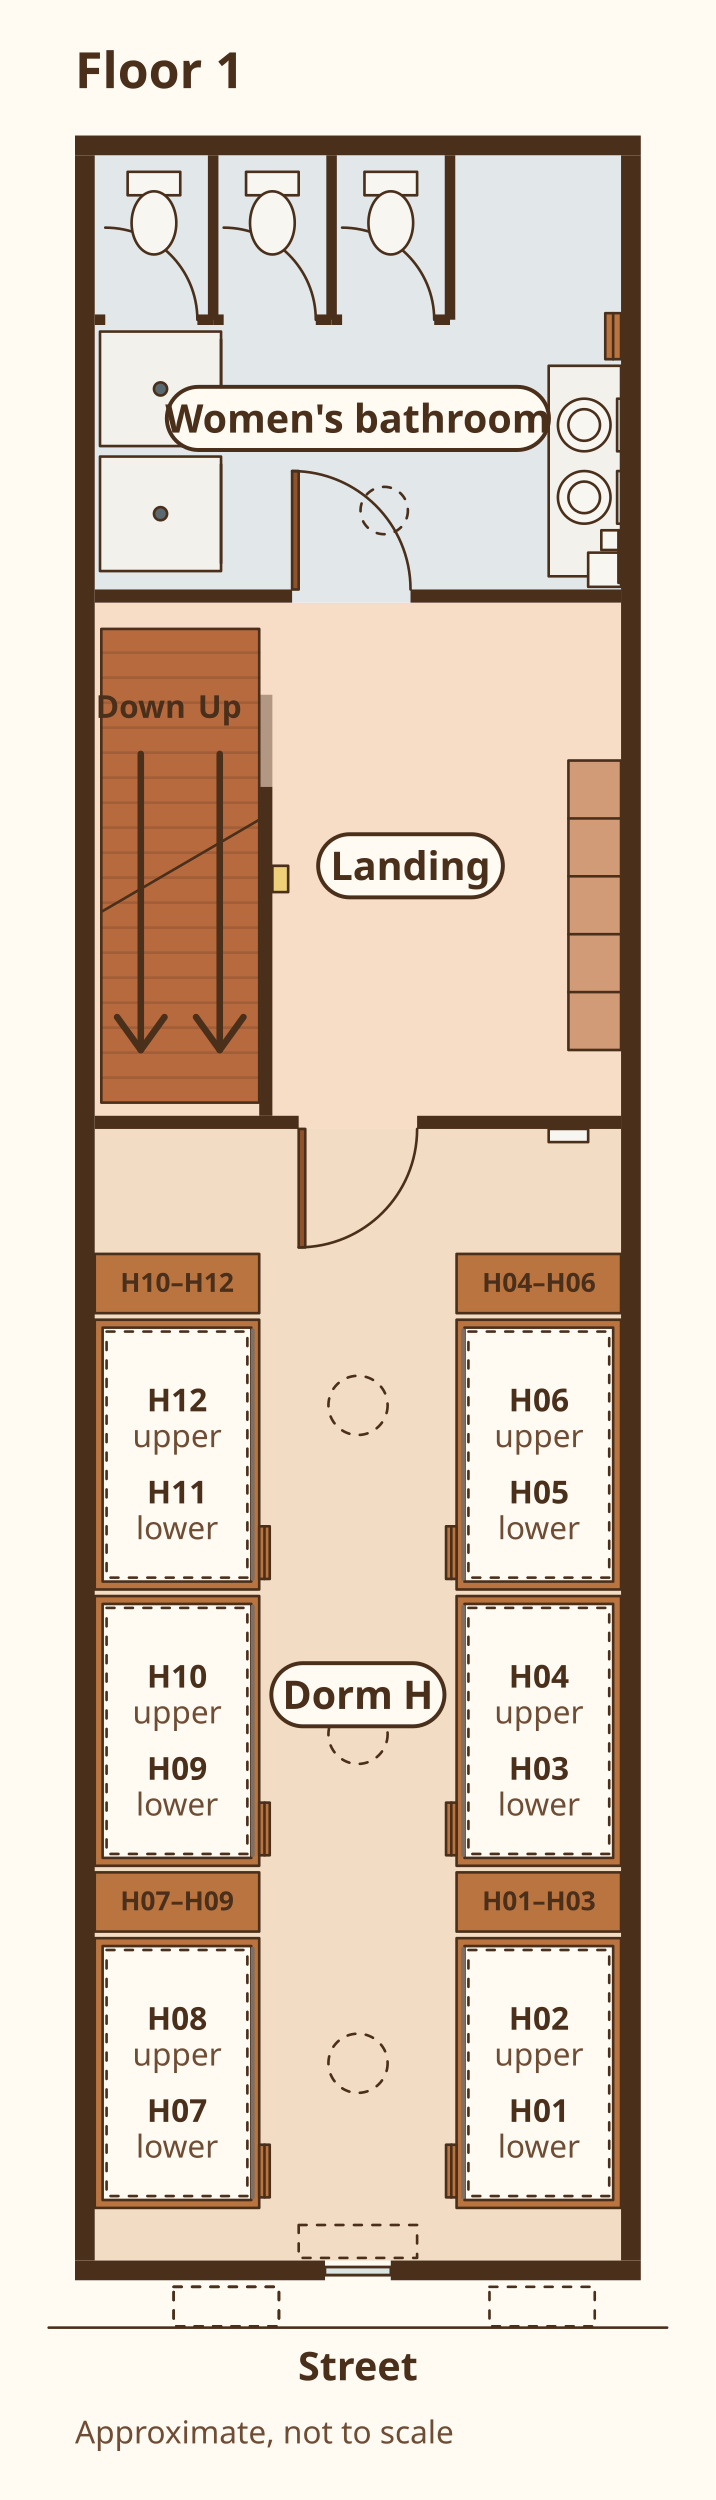
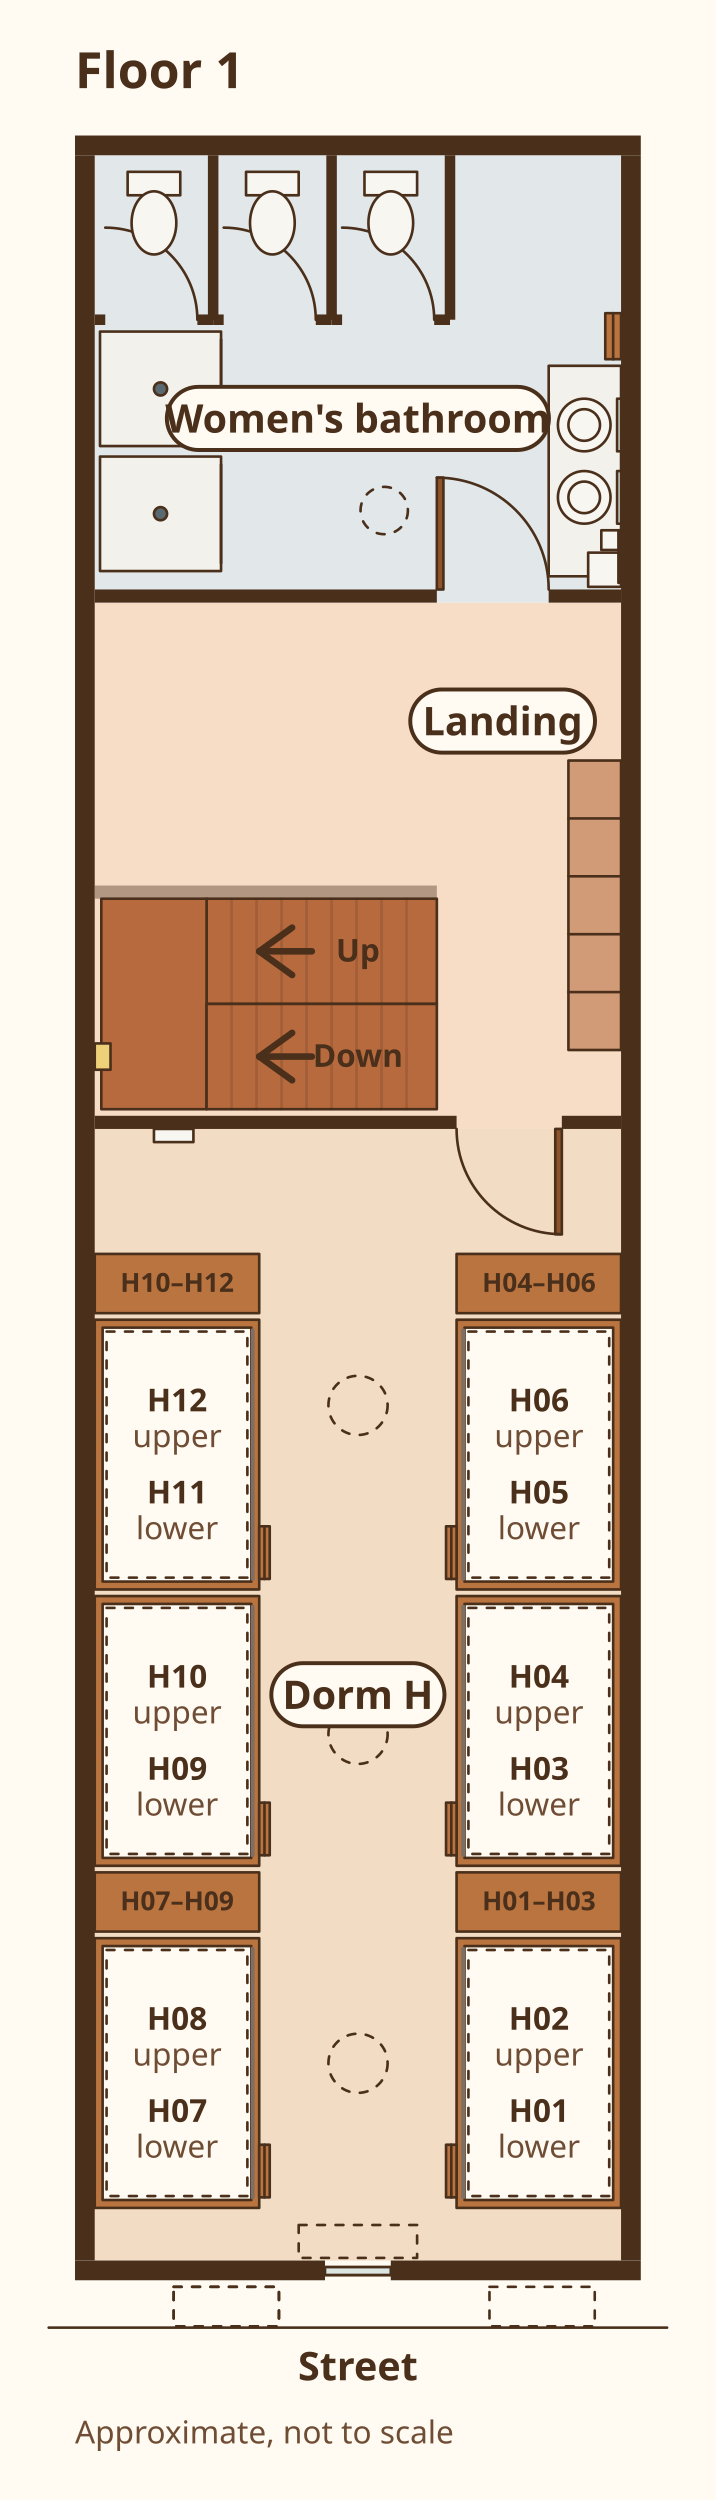
<svg xmlns="http://www.w3.org/2000/svg" class="hj-auto" viewBox="-36 -59 272 950" width="272" height="950" role="img" aria-labelledby="title desc">
  <style>.hj-auto{stroke:#4a2f1b;stroke-width:1;stroke-linecap:round;stroke-linejoin:round}.hj-auto path{vector-effect:non-scaling-stroke}.hj-auto text{stroke:none;font-family:Figtree,"Noto Sans Lao",system-ui,sans-serif}.hj-auto .b{fill:none;stroke-width:2.5}.hj-auto .dl{fill:none;stroke-dasharray:3 4}.hj-auto .h{stroke-width:1}.hj-auto .lb{fill:#fffaf2;stroke-width:1.5}.hj-auto .lc{fill:#6f4d35;font-size:12px}.hj-auto .ln{fill:#4a2f1b;font-size:10px;font-weight:600}.hj-auto .ls{fill:#4a2f1b;font-size:12px;font-weight:600}.hj-auto .lt{fill:#4a2f1b;font-size:19px;font-weight:600}.hj-auto .lx{fill:#4a2f1b;font-size:15px;font-weight:600}.hj-auto .n{fill:none}.hj-auto .ns{stroke:none}.hj-auto .o{stroke-width:1.5}.hj-auto .tg{fill:none;stroke-opacity:.2}.hj-auto .wf{fill:#4a2f1b;stroke:none}.hj-auto .wl{fill:none;stroke-width:4;stroke-linecap:butt}.hj-auto .wp{fill:#4a2f1b;stroke:none;opacity:.4}.hj-auto .bt0{fill:#f3f1ec}.hj-auto .dp0{fill:#d29b78}.hj-auto .fs0{fill:#5a6870}.hj-auto .gl0{fill:#dbe5e2}.hj-auto .kcu{stroke:#7d6f63}.hj-auto .la0{fill:#eed079}.hj-auto .pa0{fill:#fffaf2}.hj-auto .t-path{fill:#f7dcc6}.hj-auto .t-sleep{fill:#f2dcc4}.hj-auto .t-wash{fill:#e2e8ea}.hj-auto .tc0{fill:#b86a3f}.hj-auto .wd0{fill:#b97440}.hj-auto .wh0{fill:#f8f6f1}.hj-auto .wk0{fill:#8f532c}@media (prefers-color-scheme:dark){.hj-auto{stroke:#dccdb6}.hj-auto .lb{fill:#2c1e13}.hj-auto .lc{fill:#cbb89c}.hj-auto .ln{fill:#f1e4cf}.hj-auto .ls{fill:#f1e4cf}.hj-auto .lt{fill:#f1e4cf}.hj-auto .lx{fill:#f1e4cf}.hj-auto .wf{fill:#dccdb6}.hj-auto .wp{fill:#dccdb6}.hj-auto .bt0{fill:#57514b}.hj-auto .dp0{fill:#5b3726}.hj-auto .fs0{fill:#2f3a40}.hj-auto .gl0{fill:#e2b25a}.hj-auto .kcu{stroke:#5d5750}.hj-auto .la0{fill:#f2d98a}.hj-auto .pa0{fill:#3a2b1f}.hj-auto .t-path{fill:#40291b}.hj-auto .t-sleep{fill:#3f2b1d}.hj-auto .t-wash{fill:#36302b}.hj-auto .tc0{fill:#8f5334}.hj-auto .wd0{fill:#7d4526}.hj-auto .wh0{fill:#5f5a54}.hj-auto .wk0{fill:#5e3219}}</style>
  <path class="pa0 ns" d="M-36 -59L236 -59L236 891L-36 891Z" />
  <g id="floor-floor1" data-floor="floor1" data-level="1">
    <g id="area-dorm-h" data-area="dorm-h" data-kind="sleep" data-confirmed="false">
      <path class="t-sleep ns" d="M0 370L200 370L200 800L0 800Z" />
    </g>
    <g id="area-landing-1" data-area="landing-1" data-kind="path">
      <path class="t-path ns" d="M0 170L200 170L200 370L0 370Z" />
    </g>
    <g id="area-bath-women" data-area="bath-women" data-kind="wash">
      <path class="t-wash ns" d="M0 0L200 0L200 170L0 170Z" />
    </g>
    <g id="fx-window-h-tall" data-fixture="window" data-area="dorm-h" data-room="dorm-h">
      <path class="gl0" d="M87.5 802.5L112.5 802.5L112.5 805.5L87.5 805.5Z" />
    </g>
    <g id="fx-window-h-small" data-fixture="window" data-area="dorm-h" data-room="dorm-h">
      <path class="gl0" d="M87.5 802.5L112.5 802.5L112.5 805.5L87.5 805.5Z" />
    </g>
    <g id="fx-ac-outdoor-1" data-fixture="ac-outdoor" data-area="dorm-h" data-room="dorm-h">
      <path class="dl" d="M30 810L70 810L70 825L30 825Z" />
    </g>
    <g id="fx-ac-outdoor-2" data-fixture="ac-outdoor" data-area="dorm-h" data-room="dorm-h">
      <path class="dl" d="M30 810L70 810L70 825L30 825Z" />
    </g>
    <g id="fx-ac-outdoor-3" data-fixture="ac-outdoor" data-area="dorm-h" data-room="dorm-h">
      <path class="dl" d="M150 810L190 810L190 825L150 825Z" />
    </g>
    <g id="fx-pod-H01" data-fixture="pod" data-label="H01" data-area="dorm-h" data-room="dorm-h" data-confirmed="false">
      <path class="wd0" d="M137.5 677.5L200 677.5L200 780L137.5 780Z" />
      <path class="pa0" d="M140.5 680.5L197 680.5L197 777L140.5 777Z" />
      <path class="o n kcu" d="M140 776L140 681.5" />
      <text class="ls" x="168.8" y="747.3" text-anchor="middle" textLength="23.1" lengthAdjust="spacingAndGlyphs">H01</text>
      <text class="lc" x="168.8" y="760.9" text-anchor="middle" textLength="22.8" lengthAdjust="spacingAndGlyphs">lower</text>
    </g>
    <g id="fx-pod-H02" data-fixture="pod" data-label="H02" data-area="dorm-h" data-room="dorm-h" data-confirmed="false">
      <path class="dl" d="M142 682L195.5 682L195.5 775.5L142 775.5Z" />
      <text class="ls" x="168.8" y="712.3" text-anchor="middle" textLength="23.1" lengthAdjust="spacingAndGlyphs">H02</text>
      <text class="lc" x="168.8" y="725.9" text-anchor="middle" textLength="22.7" lengthAdjust="spacingAndGlyphs">upper</text>
    </g>
    <g id="fx-ladder-h-right-1" data-fixture="ladder" data-area="dorm-h" data-room="dorm-h">
      <path class="wd0" d="M133.5 756L137.5 756L137.5 776L133.5 776Z" />
      <path class="h n" d="M135.5 776L135.5 756" />
    </g>
    <g id="fx-pod-H03" data-fixture="pod" data-label="H03" data-area="dorm-h" data-room="dorm-h" data-confirmed="false">
      <path class="wd0" d="M137.5 547.5L200 547.5L200 650L137.5 650Z" />
      <path class="pa0" d="M140.5 550.5L197 550.5L197 647L140.5 647Z" />
      <path class="o n kcu" d="M140 646L140 551.5" />
      <text class="ls" x="168.8" y="617.3" text-anchor="middle" textLength="23.1" lengthAdjust="spacingAndGlyphs">H03</text>
      <text class="lc" x="168.8" y="630.9" text-anchor="middle" textLength="22.8" lengthAdjust="spacingAndGlyphs">lower</text>
    </g>
    <g id="fx-pod-H04" data-fixture="pod" data-label="H04" data-area="dorm-h" data-room="dorm-h" data-confirmed="false">
      <path class="dl" d="M142 552L195.5 552L195.5 645.5L142 645.5Z" />
      <text class="ls" x="168.8" y="582.3" text-anchor="middle" textLength="23.1" lengthAdjust="spacingAndGlyphs">H04</text>
      <text class="lc" x="168.8" y="595.9" text-anchor="middle" textLength="22.7" lengthAdjust="spacingAndGlyphs">upper</text>
    </g>
    <g id="fx-ladder-h-right-2" data-fixture="ladder" data-area="dorm-h" data-room="dorm-h">
      <path class="wd0" d="M133.5 626L137.5 626L137.5 646L133.5 646Z" />
      <path class="h n" d="M135.5 646L135.5 626" />
    </g>
    <g id="fx-pod-H05" data-fixture="pod" data-label="H05" data-area="dorm-h" data-room="dorm-h" data-confirmed="false">
      <path class="wd0" d="M137.5 442.5L200 442.5L200 545L137.5 545Z" />
      <path class="pa0" d="M140.5 445.5L197 445.5L197 542L140.5 542Z" />
      <path class="o n kcu" d="M140 541L140 446.5" />
      <text class="ls" x="168.8" y="512.3" text-anchor="middle" textLength="23.1" lengthAdjust="spacingAndGlyphs">H05</text>
      <text class="lc" x="168.8" y="525.9" text-anchor="middle" textLength="22.8" lengthAdjust="spacingAndGlyphs">lower</text>
    </g>
    <g id="fx-pod-H06" data-fixture="pod" data-label="H06" data-area="dorm-h" data-room="dorm-h" data-confirmed="false">
      <path class="dl" d="M142 447L195.5 447L195.5 540.5L142 540.5Z" />
      <text class="ls" x="168.8" y="477.3" text-anchor="middle" textLength="23.1" lengthAdjust="spacingAndGlyphs">H06</text>
      <text class="lc" x="168.8" y="490.9" text-anchor="middle" textLength="22.7" lengthAdjust="spacingAndGlyphs">upper</text>
    </g>
    <g id="fx-ladder-h-right-3" data-fixture="ladder" data-area="dorm-h" data-room="dorm-h">
      <path class="wd0" d="M133.5 521L137.5 521L137.5 541L133.5 541Z" />
      <path class="h n" d="M135.5 541L135.5 521" />
    </g>
    <g id="fx-pod-H07" data-fixture="pod" data-label="H07" data-area="dorm-h" data-room="dorm-h" data-confirmed="false">
      <path class="wd0" d="M0 677.5L62.5 677.5L62.5 780L0 780Z" />
      <path class="pa0" d="M3 680.5L59.5 680.5L59.5 777L3 777Z" />
      <path class="o n kcu" d="M60 776L60 681.5" />
      <text class="ls" x="31.3" y="747.3" text-anchor="middle" textLength="23.1" lengthAdjust="spacingAndGlyphs">H07</text>
      <text class="lc" x="31.3" y="760.9" text-anchor="middle" textLength="22.8" lengthAdjust="spacingAndGlyphs">lower</text>
    </g>
    <g id="fx-pod-H08" data-fixture="pod" data-label="H08" data-area="dorm-h" data-room="dorm-h" data-confirmed="false">
      <path class="dl" d="M4.5 682L58 682L58 775.5L4.5 775.5Z" />
      <text class="ls" x="31.3" y="712.3" text-anchor="middle" textLength="23.1" lengthAdjust="spacingAndGlyphs">H08</text>
      <text class="lc" x="31.3" y="725.9" text-anchor="middle" textLength="22.7" lengthAdjust="spacingAndGlyphs">upper</text>
    </g>
    <g id="fx-ladder-h-left-1" data-fixture="ladder" data-area="dorm-h" data-room="dorm-h">
      <path class="wd0" d="M62.5 756L66.5 756L66.5 776L62.5 776Z" />
      <path class="h n" d="M64.5 776L64.5 756" />
    </g>
    <g id="fx-pod-H09" data-fixture="pod" data-label="H09" data-area="dorm-h" data-room="dorm-h" data-confirmed="false">
      <path class="wd0" d="M0 547.5L62.5 547.5L62.5 650L0 650Z" />
      <path class="pa0" d="M3 550.5L59.5 550.5L59.5 647L3 647Z" />
      <path class="o n kcu" d="M60 646L60 551.5" />
      <text class="ls" x="31.3" y="617.3" text-anchor="middle" textLength="23.1" lengthAdjust="spacingAndGlyphs">H09</text>
      <text class="lc" x="31.3" y="630.9" text-anchor="middle" textLength="22.8" lengthAdjust="spacingAndGlyphs">lower</text>
    </g>
    <g id="fx-pod-H10" data-fixture="pod" data-label="H10" data-area="dorm-h" data-room="dorm-h" data-confirmed="false">
      <path class="dl" d="M4.5 552L58 552L58 645.5L4.5 645.5Z" />
      <text class="ls" x="31.3" y="582.3" text-anchor="middle" textLength="23.1" lengthAdjust="spacingAndGlyphs">H10</text>
      <text class="lc" x="31.3" y="595.9" text-anchor="middle" textLength="22.7" lengthAdjust="spacingAndGlyphs">upper</text>
    </g>
    <g id="fx-ladder-h-left-2" data-fixture="ladder" data-area="dorm-h" data-room="dorm-h">
      <path class="wd0" d="M62.5 626L66.5 626L66.5 646L62.5 646Z" />
      <path class="h n" d="M64.5 646L64.5 626" />
    </g>
    <g id="fx-pod-H11" data-fixture="pod" data-label="H11" data-area="dorm-h" data-room="dorm-h" data-confirmed="false">
      <path class="wd0" d="M0 442.5L62.5 442.5L62.5 545L0 545Z" />
      <path class="pa0" d="M3 445.5L59.5 445.5L59.5 542L3 542Z" />
      <path class="o n kcu" d="M60 541L60 446.5" />
      <text class="ls" x="31.3" y="512.3" text-anchor="middle" textLength="23.1" lengthAdjust="spacingAndGlyphs">H11</text>
      <text class="lc" x="31.3" y="525.9" text-anchor="middle" textLength="22.8" lengthAdjust="spacingAndGlyphs">lower</text>
    </g>
    <g id="fx-pod-H12" data-fixture="pod" data-label="H12" data-area="dorm-h" data-room="dorm-h" data-confirmed="false">
      <path class="dl" d="M4.5 447L58 447L58 540.5L4.5 540.5Z" />
      <text class="ls" x="31.3" y="477.3" text-anchor="middle" textLength="23.1" lengthAdjust="spacingAndGlyphs">H12</text>
      <text class="lc" x="31.3" y="490.9" text-anchor="middle" textLength="22.7" lengthAdjust="spacingAndGlyphs">upper</text>
    </g>
    <g id="fx-ladder-h-left-3" data-fixture="ladder" data-area="dorm-h" data-room="dorm-h">
      <path class="wd0" d="M62.5 521L66.5 521L66.5 541L62.5 541Z" />
      <path class="h n" d="M64.5 541L64.5 521" />
    </g>
    <g id="fx-locker-H01" data-fixture="locker" data-label="H01" data-area="dorm-h" data-room="dorm-h" data-confirmed="false">
      <path class="wd0" d="M137.5 652.5L200 652.5L200 675L137.5 675Z" />
      <text class="ln" x="168.8" y="666.9" text-anchor="middle" textLength="36.9" lengthAdjust="spacingAndGlyphs">H01–H03</text>
    </g>
    <g id="fx-locker-H04" data-fixture="locker" data-label="H04" data-area="dorm-h" data-room="dorm-h" data-confirmed="false">
      <path class="wd0" d="M137.5 417.5L200 417.5L200 440L137.5 440Z" />
      <text class="ln" x="168.8" y="431.9" text-anchor="middle" textLength="36.9" lengthAdjust="spacingAndGlyphs">H04–H06</text>
    </g>
    <g id="fx-locker-H07" data-fixture="locker" data-label="H07" data-area="dorm-h" data-room="dorm-h" data-confirmed="false">
      <path class="wd0" d="M0 652.5L62.5 652.5L62.5 675L0 675Z" />
      <text class="ln" x="31.3" y="666.9" text-anchor="middle" textLength="36.9" lengthAdjust="spacingAndGlyphs">H07–H09</text>
    </g>
    <g id="fx-locker-H10" data-fixture="locker" data-label="H10" data-area="dorm-h" data-room="dorm-h" data-confirmed="false">
      <path class="wd0" d="M0 417.5L62.5 417.5L62.5 440L0 440Z" />
      <text class="ln" x="31.3" y="431.9" text-anchor="middle" textLength="36.9" lengthAdjust="spacingAndGlyphs">H10–H12</text>
    </g>
    <g id="fx-door-dorm-h" data-fixture="door-leaf" data-label="H" data-area="dorm-h" data-room="dorm-h" data-confirmed="false">
-       <path class="wk0" d="M77.5 370L80 370L80 415L77.5 415Z" />
-       <path class="h n" d="M77.5 415C102.4 415 122.5 394.9 122.5 370" />
+       <path class="wk0" d="M175 370L177.5 370L177.5 410L175 410Z" />
+       <path class="h n" d="M177.5 410C155.4 410 137.5 392.1 137.5 370" />
    </g>
    <g id="fx-shoe-cubbies" data-fixture="shoe-cubbies" data-area="landing-1" data-room="landing-1">
      <path class="dp0" d="M180 230L200 230L200 340L180 340Z" />
      <path class="h n" d="M180 318L200 318M180 296L200 296M180 274L200 274M180 252L200 252" />
    </g>
-     <g id="fx-stairs-floor2" data-fixture="stairs" data-area="landing-1" data-room="landing-1" data-confirmed="false">
-       <path class="tc0" d="M2.5 180L62.5 180L62.5 360L2.5 360Z" />
-       <path class="tg" d="M2.5 350.5L62.5 350.5M2.5 341L62.5 341M2.5 331.5L62.5 331.5M2.5 322L62.5 322M2.5 312.5L62.5 312.5M2.5 303L62.5 303M2.5 293.5L62.5 293.5M2.5 284L62.5 284M2.5 274.5L62.5 274.5M2.5 265L62.5 265M2.5 255.5L62.5 255.5M2.5 246L62.5 246M2.5 236.5L62.5 236.5M2.5 227L62.5 227M2.5 217.5L62.5 217.5M2.5 208L62.5 208M2.5 198.5L62.5 198.5M2.5 189L62.5 189" />
-       <path class="b n" d="M17.5 227.5L17.5 340" />
-       <path class="b n" d="M8.5 327.5L17.5 340L26.5 327.5" />
-       <text class="ls" x="17.5" y="213.8" text-anchor="middle" textLength="28.4" lengthAdjust="spacingAndGlyphs">Down</text>
-       <path class="b n" d="M47.5 227.5L47.5 340" />
-       <path class="b n" d="M38.5 327.5L47.5 340L56.5 327.5" />
-       <text class="ls" x="47.5" y="213.8" text-anchor="middle" textLength="13.2" lengthAdjust="spacingAndGlyphs">Up</text>
-       <path class="h n" d="M2.5 287.5L62.5 252.5" />
+     <g id="fx-stairs-floor2" data-fixture="stairs" data-area="landing-1" data-room="landing-1">
+       <path class="tc0" d="M42.5 282.5L130 282.5L130 322.5L42.5 322.5Z" />
+       <path class="tg" d="M52 322.5L52 282.5M61.5 322.5L61.5 282.5M71 322.5L71 282.5M80.5 322.5L80.5 282.5M90 322.5L90 282.5M99.5 322.5L99.5 282.5M109 322.5L109 282.5M118.5 322.5L118.5 282.5" />
+       <path class="b n" d="M82.5 302.5L62.5 302.5" />
+       <path class="b n" d="M75 311.5L62.5 302.5L75 293.5" />
+       <text class="ls" x="100" y="306.4" text-anchor="middle" textLength="13.2" lengthAdjust="spacingAndGlyphs">Up</text>
+     </g>
+     <g id="fx-stairs-floor2-landing" data-fixture="stairs" data-area="landing-1" data-room="landing-1" data-confirmed="false">
+       <path class="tc0" d="M2.5 282.5L42.5 282.5L42.5 362.5L2.5 362.5Z" />
+     </g>
+     <g id="fx-stairs-floor2-up" data-fixture="stairs" data-area="landing-1" data-room="landing-1" data-confirmed="false">
+       <path class="tc0" d="M42.5 322.5L130 322.5L130 362.5L42.5 362.5Z" />
+       <path class="tg" d="M52 362.5L52 322.5M61.5 362.5L61.5 322.5M71 362.5L71 322.5M80.5 362.5L80.5 322.5M90 362.5L90 322.5M99.5 362.5L99.5 322.5M109 362.5L109 322.5M118.5 362.5L118.5 322.5" />
+       <path class="b n" d="M82.5 342.5L62.5 342.5" />
+       <path class="b n" d="M75 351.5L62.5 342.5L75 333.5" />
+       <text class="ls" x="100" y="346.4" text-anchor="middle" textLength="28.4" lengthAdjust="spacingAndGlyphs">Down</text>
    </g>
    <g id="fx-door-bath-women" data-fixture="door-leaf" data-label="Women" data-area="bath-women" data-room="bath-women">
-       <path class="wk0" d="M75 120L77.5 120L77.5 165L75 165Z" />
-       <path class="h n" d="M75 120C99.9 120 120 140.1 120 165" />
+       <path class="wk0" d="M130 122.5L132.5 122.5L132.5 165L130 165Z" />
+       <path class="h n" d="M130 122.5C153.5 122.5 172.5 141.5 172.5 165" />
    </g>
    <g id="fx-vanity-women" data-fixture="vanity" data-area="bath-women" data-room="bath-women">
      <path class="bt0" d="M172.5 80L200 80L200 160L172.5 160Z" />
    </g>
    <g id="fx-basin-women-1" data-fixture="basin" data-area="bath-women" data-room="bath-women">
      <path class="wh0" d="M196 130C196 135.5 191.5 140 186 140C180.5 140 176 135.5 176 130C176 124.5 180.5 120 186 120C191.5 120 196 124.5 196 130Z" />
      <path class="h n" d="M192 130C192 133.3 189.3 136 186 136C182.7 136 180 133.3 180 130C180 126.7 182.7 124 186 124C189.3 124 192 126.7 192 130Z" />
    </g>
    <g id="fx-basin-women-2" data-fixture="basin" data-area="bath-women" data-room="bath-women">
      <path class="wh0" d="M196 102.5C196 108 191.5 112.5 186 112.5C180.5 112.5 176 108 176 102.5C176 97 180.5 92.5 186 92.5C191.5 92.5 196 97 196 102.5Z" />
      <path class="h n" d="M192 102.5C192 105.8 189.3 108.5 186 108.5C182.7 108.5 180 105.8 180 102.5C180 99.2 182.7 96.5 186 96.5C189.3 96.5 192 99.2 192 102.5Z" />
    </g>
    <g id="fx-ladder-hatch-women" data-fixture="ladder-wall" data-area="bath-women" data-room="bath-women">
      <path class="wd0" d="M194 60L200 60L200 77.5L194 77.5Z" />
      <path class="h n" d="M197 77.5L197 60" />
    </g>
    <g id="fx-stall-women-1" data-fixture="toilet-stall" data-area="bath-women" data-room="bath-women">
      <path class="wl" d="M45 62.5L45 0" />
      <path class="wl" d="M0 62.5L4 62.5" />
      <path class="wl" d="M39 62.5L45 62.5" />
      <path class="h n" d="M39 62.5C39 43.2 23.3 27.5 4 27.5" />
    </g>
    <g id="fx-toilet-women-1" data-fixture="toilet" data-area="bath-women" data-room="bath-women">
      <path class="wh0" d="M12.5 6.3L32.5 6.3L32.5 15.2L12.5 15.2Z" />
      <path class="wh0" d="M31 25.7C31 19.1 27.2 13.7 22.5 13.7C17.8 13.7 14 19.1 14 25.7C14 32.4 17.8 37.7 22.5 37.7C27.2 37.7 31 32.4 31 25.7Z" />
    </g>
    <g id="fx-stall-women-2" data-fixture="toilet-stall" data-area="bath-women" data-room="bath-women">
      <path class="wl" d="M90 62.5L90 0" />
      <path class="wl" d="M45 62.5L49 62.5" />
      <path class="wl" d="M84 62.5L90 62.5" />
      <path class="h n" d="M84 62.5C84 43.2 68.3 27.5 49 27.5" />
    </g>
    <g id="fx-toilet-women-2" data-fixture="toilet" data-area="bath-women" data-room="bath-women">
      <path class="wh0" d="M57.5 6.3L77.5 6.3L77.5 15.2L57.5 15.2Z" />
      <path class="wh0" d="M76 25.7C76 19.1 72.2 13.7 67.5 13.7C62.8 13.7 59 19.1 59 25.7C59 32.4 62.8 37.7 67.5 37.7C72.2 37.7 76 32.4 76 25.7Z" />
    </g>
    <g id="fx-stall-women-3" data-fixture="toilet-stall" data-area="bath-women" data-room="bath-women">
      <path class="wl" d="M135 62.5L135 0" />
      <path class="wl" d="M90 62.5L94 62.5" />
      <path class="wl" d="M129 62.5L135 62.5" />
      <path class="h n" d="M129 62.5C129 43.2 113.3 27.5 94 27.5" />
    </g>
    <g id="fx-toilet-women-3" data-fixture="toilet" data-area="bath-women" data-room="bath-women">
      <path class="wh0" d="M102.5 6.3L122.5 6.3L122.5 15.2L102.5 15.2Z" />
      <path class="wh0" d="M121 25.7C121 19.1 117.2 13.7 112.5 13.7C107.8 13.7 104 19.1 104 25.7C104 32.4 107.8 37.7 112.5 37.7C117.2 37.7 121 32.4 121 25.7Z" />
    </g>
    <g id="fx-shower-women-1" data-fixture="shower" data-area="bath-women" data-room="bath-women">
      <path class="bt0" d="M2 114.5L48 114.5L48 158L2 158Z" />
      <path class="fs0" d="M27.5 136.2C27.5 137.6 26.4 138.7 25 138.7C23.6 138.7 22.5 137.6 22.5 136.2C22.5 134.9 23.6 133.7 25 133.7C26.4 133.7 27.5 134.9 27.5 136.2Z" />
      <path class="h n" d="M48 155L48 117.5" />
    </g>
    <g id="fx-shower-women-2" data-fixture="shower" data-area="bath-women" data-room="bath-women">
      <path class="bt0" d="M2 67L48 67L48 110.5L2 110.5Z" />
      <path class="fs0" d="M27.5 88.8C27.5 90.1 26.4 91.3 25 91.3C23.6 91.3 22.5 90.1 22.5 88.8C22.5 87.4 23.6 86.3 25 86.3C26.4 86.3 27.5 87.4 27.5 88.8Z" />
      <path class="h n" d="M48 107.5L48 70" />
    </g>
    <g id="fx-ac-h" data-fixture="ac-indoor" data-area="dorm-h" data-room="dorm-h">
      <path class="dl" d="M77.5 786.5L122.5 786.5L122.5 799L77.5 799Z" />
    </g>
    <g id="fx-fan-h-1" data-fixture="fan-ceiling" data-area="dorm-h" data-room="dorm-h">
      <path class="dl" d="M111.3 725C111.3 731.2 106.2 736.3 100 736.3C93.8 736.3 88.8 731.2 88.8 725C88.8 718.8 93.8 713.8 100 713.8C106.2 713.8 111.3 718.8 111.3 725Z" />
    </g>
    <g id="fx-fan-h-2" data-fixture="fan-ceiling" data-area="dorm-h" data-room="dorm-h">
      <path class="dl" d="M111.3 600C111.3 606.2 106.2 611.3 100 611.3C93.8 611.3 88.8 606.2 88.8 600C88.8 593.8 93.8 588.8 100 588.8C106.2 588.8 111.3 593.8 111.3 600Z" />
    </g>
    <g id="fx-fan-h-3" data-fixture="fan-ceiling" data-area="dorm-h" data-room="dorm-h">
      <path class="dl" d="M111.3 475C111.3 481.2 106.2 486.3 100 486.3C93.8 486.3 88.8 481.2 88.8 475C88.8 468.8 93.8 463.8 100 463.8C106.2 463.8 111.3 468.8 111.3 475Z" />
    </g>
    <g id="fx-fan-exhaust-h" data-fixture="fan-exhaust" data-area="dorm-h" data-room="dorm-h">
-       <path class="wh0" d="M172.5 370L187.5 370L187.5 375L172.5 375Z" />
+       <path class="wh0" d="M22.5 370L37.5 370L37.5 375L22.5 375Z" />
    </g>
    <g id="fx-wall-lamp-1" data-fixture="wall-lamp" data-area="landing-1" data-room="landing-1">
-       <path class="la0" d="M67.5 270L73.5 270L73.5 280L67.5 280Z" />
+       <path class="la0" d="M0 337.5L6 337.5L6 347.5L0 347.5Z" />
    </g>
    <g id="fx-mirror-women-1" data-fixture="mirror" data-area="bath-women" data-room="bath-women">
      <path class="gl0" d="M198.5 120L200 120L200 140L198.5 140Z" />
    </g>
    <g id="fx-mirror-women-2" data-fixture="mirror" data-area="bath-women" data-room="bath-women">
      <path class="gl0" d="M198.5 92.5L200 92.5L200 112.5L198.5 112.5Z" />
    </g>
    <g id="fx-hand-dryer-women" data-fixture="hand-dryer" data-area="bath-women" data-room="bath-women">
      <path class="wh0" d="M187.5 151L200 151L200 164L187.5 164Z" />
    </g>
    <g id="fx-hair-dryer-women" data-fixture="hair-dryer" data-area="bath-women" data-room="bath-women">
      <path class="wh0" d="M192.5 142.5L200 142.5L200 150L192.5 150Z" />
    </g>
    <g id="fx-sign-rules-women" data-fixture="sign-plate" data-label="Bathroom rules" data-area="bath-women" data-room="bath-women">
      <path class="wh0" d="M199 142.5L200 142.5L200 162.5L199 162.5Z" />
    </g>
    <g id="fx-fan-women" data-fixture="fan" data-area="bath-women" data-room="bath-women">
      <path class="dl" d="M119 135C119 140 115 144 110 144C105 144 101 140 101 135C101 130 105 126 110 126C115 126 119 130 119 135Z" />
    </g>
    <g data-walls="">
      <path class="wf" d="M-7.5 800L87.5 800L87.5 807.5L-7.5 807.5Z" />
      <path class="wf" d="M112.5 800L207.5 800L207.5 807.5L112.5 807.5Z" />
      <path class="wf" d="M-7.5 0L0 0L0 800L-7.5 800Z" />
      <path class="wf" d="M200 0L207.5 0L207.5 800L200 800Z" />
      <path class="wf" d="M-7.5 -7.5L207.5 -7.5L207.5 0L-7.5 0Z" />
-       <path class="wf" d="M0 365L77.5 365L77.5 370L0 370Z" />
-       <path class="wf" d="M122.5 365L200 365L200 370L122.5 370Z" />
-       <path class="wf" d="M62.5 240L67.5 240L67.5 365L62.5 365Z" />
-       <path class="wp" d="M62.5 205L67.5 205L67.5 240L62.5 240Z" />
-       <path class="wf" d="M0 165L75 165L75 170L0 170Z" />
-       <path class="wf" d="M120 165L200 165L200 170L120 170Z" />
+       <path class="wf" d="M0 365L137.5 365L137.5 370L0 370Z" />
+       <path class="wf" d="M177.5 365L200 365L200 370L177.5 370Z" />
+       <path class="wp" d="M0 277.5L130 277.5L130 282.5L0 282.5Z" />
+       <path class="wf" d="M0 165L130 165L130 170L0 170Z" />
+       <path class="wf" d="M172.5 165L200 165L200 170L172.5 170Z" />
    </g>
    <g id="labels-floor1" data-labels="" data-floor="floor1">
      <path class="lb" d="M79.1 573L120.9 573C127.5 573 132.9 578.4 132.9 585L132.9 585C132.9 591.6 127.5 597 120.9 597L79.1 597C72.5 597 67.1 591.6 67.1 585L67.1 585C67.1 578.4 72.5 573 79.1 573Z" />
      <text class="lx" x="100" y="590.4" text-anchor="middle" textLength="49.8" lengthAdjust="spacingAndGlyphs">Dorm H</text>
-       <path class="lb" d="M96.9 258L143.1 258C149.7 258 155.1 263.4 155.1 270L155.1 270C155.1 276.6 149.7 282 143.1 282L96.9 282C90.3 282 84.9 276.6 84.9 270L84.9 270C84.9 263.4 90.3 258 96.9 258Z" />
-       <text class="lx" x="120" y="275.4" text-anchor="middle" textLength="54.2" lengthAdjust="spacingAndGlyphs">Landing</text>
+       <path class="lb" d="M131.9 203L178.1 203C184.7 203 190.1 208.4 190.1 215L190.1 215C190.1 221.6 184.7 227 178.1 227L131.9 227C125.3 227 119.9 221.6 119.9 215L119.9 215C119.9 208.4 125.3 203 131.9 203Z" />
+       <text class="lx" x="155" y="220.4" text-anchor="middle" textLength="54.2" lengthAdjust="spacingAndGlyphs">Landing</text>
      <path class="lb" d="M39.4 88L160.6 88C167.2 88 172.6 93.4 172.6 100L172.6 100C172.6 106.6 167.2 112 160.6 112L39.4 112C32.8 112 27.4 106.6 27.4 100L27.4 100C27.4 93.4 32.8 88 39.4 88Z" />
      <text class="lx" x="100" y="105.4" text-anchor="middle" textLength="129.2" lengthAdjust="spacingAndGlyphs">Women's bathroom</text>
    </g>
  </g>
  <text class="lt" x="-7.5" y="-25.5" textLength="60.2" lengthAdjust="spacingAndGlyphs">Floor 1</text>
  <path class="h" d="M-17.5 825.5L217.5 825.5" />
  <text class="lx" x="100" y="845.5" text-anchor="middle" textLength="42.3" lengthAdjust="spacingAndGlyphs">Street</text>
  <text class="lc" x="-7.5" y="869.5" textLength="137.9" lengthAdjust="spacingAndGlyphs">Approximate, not to scale</text>
</svg>
